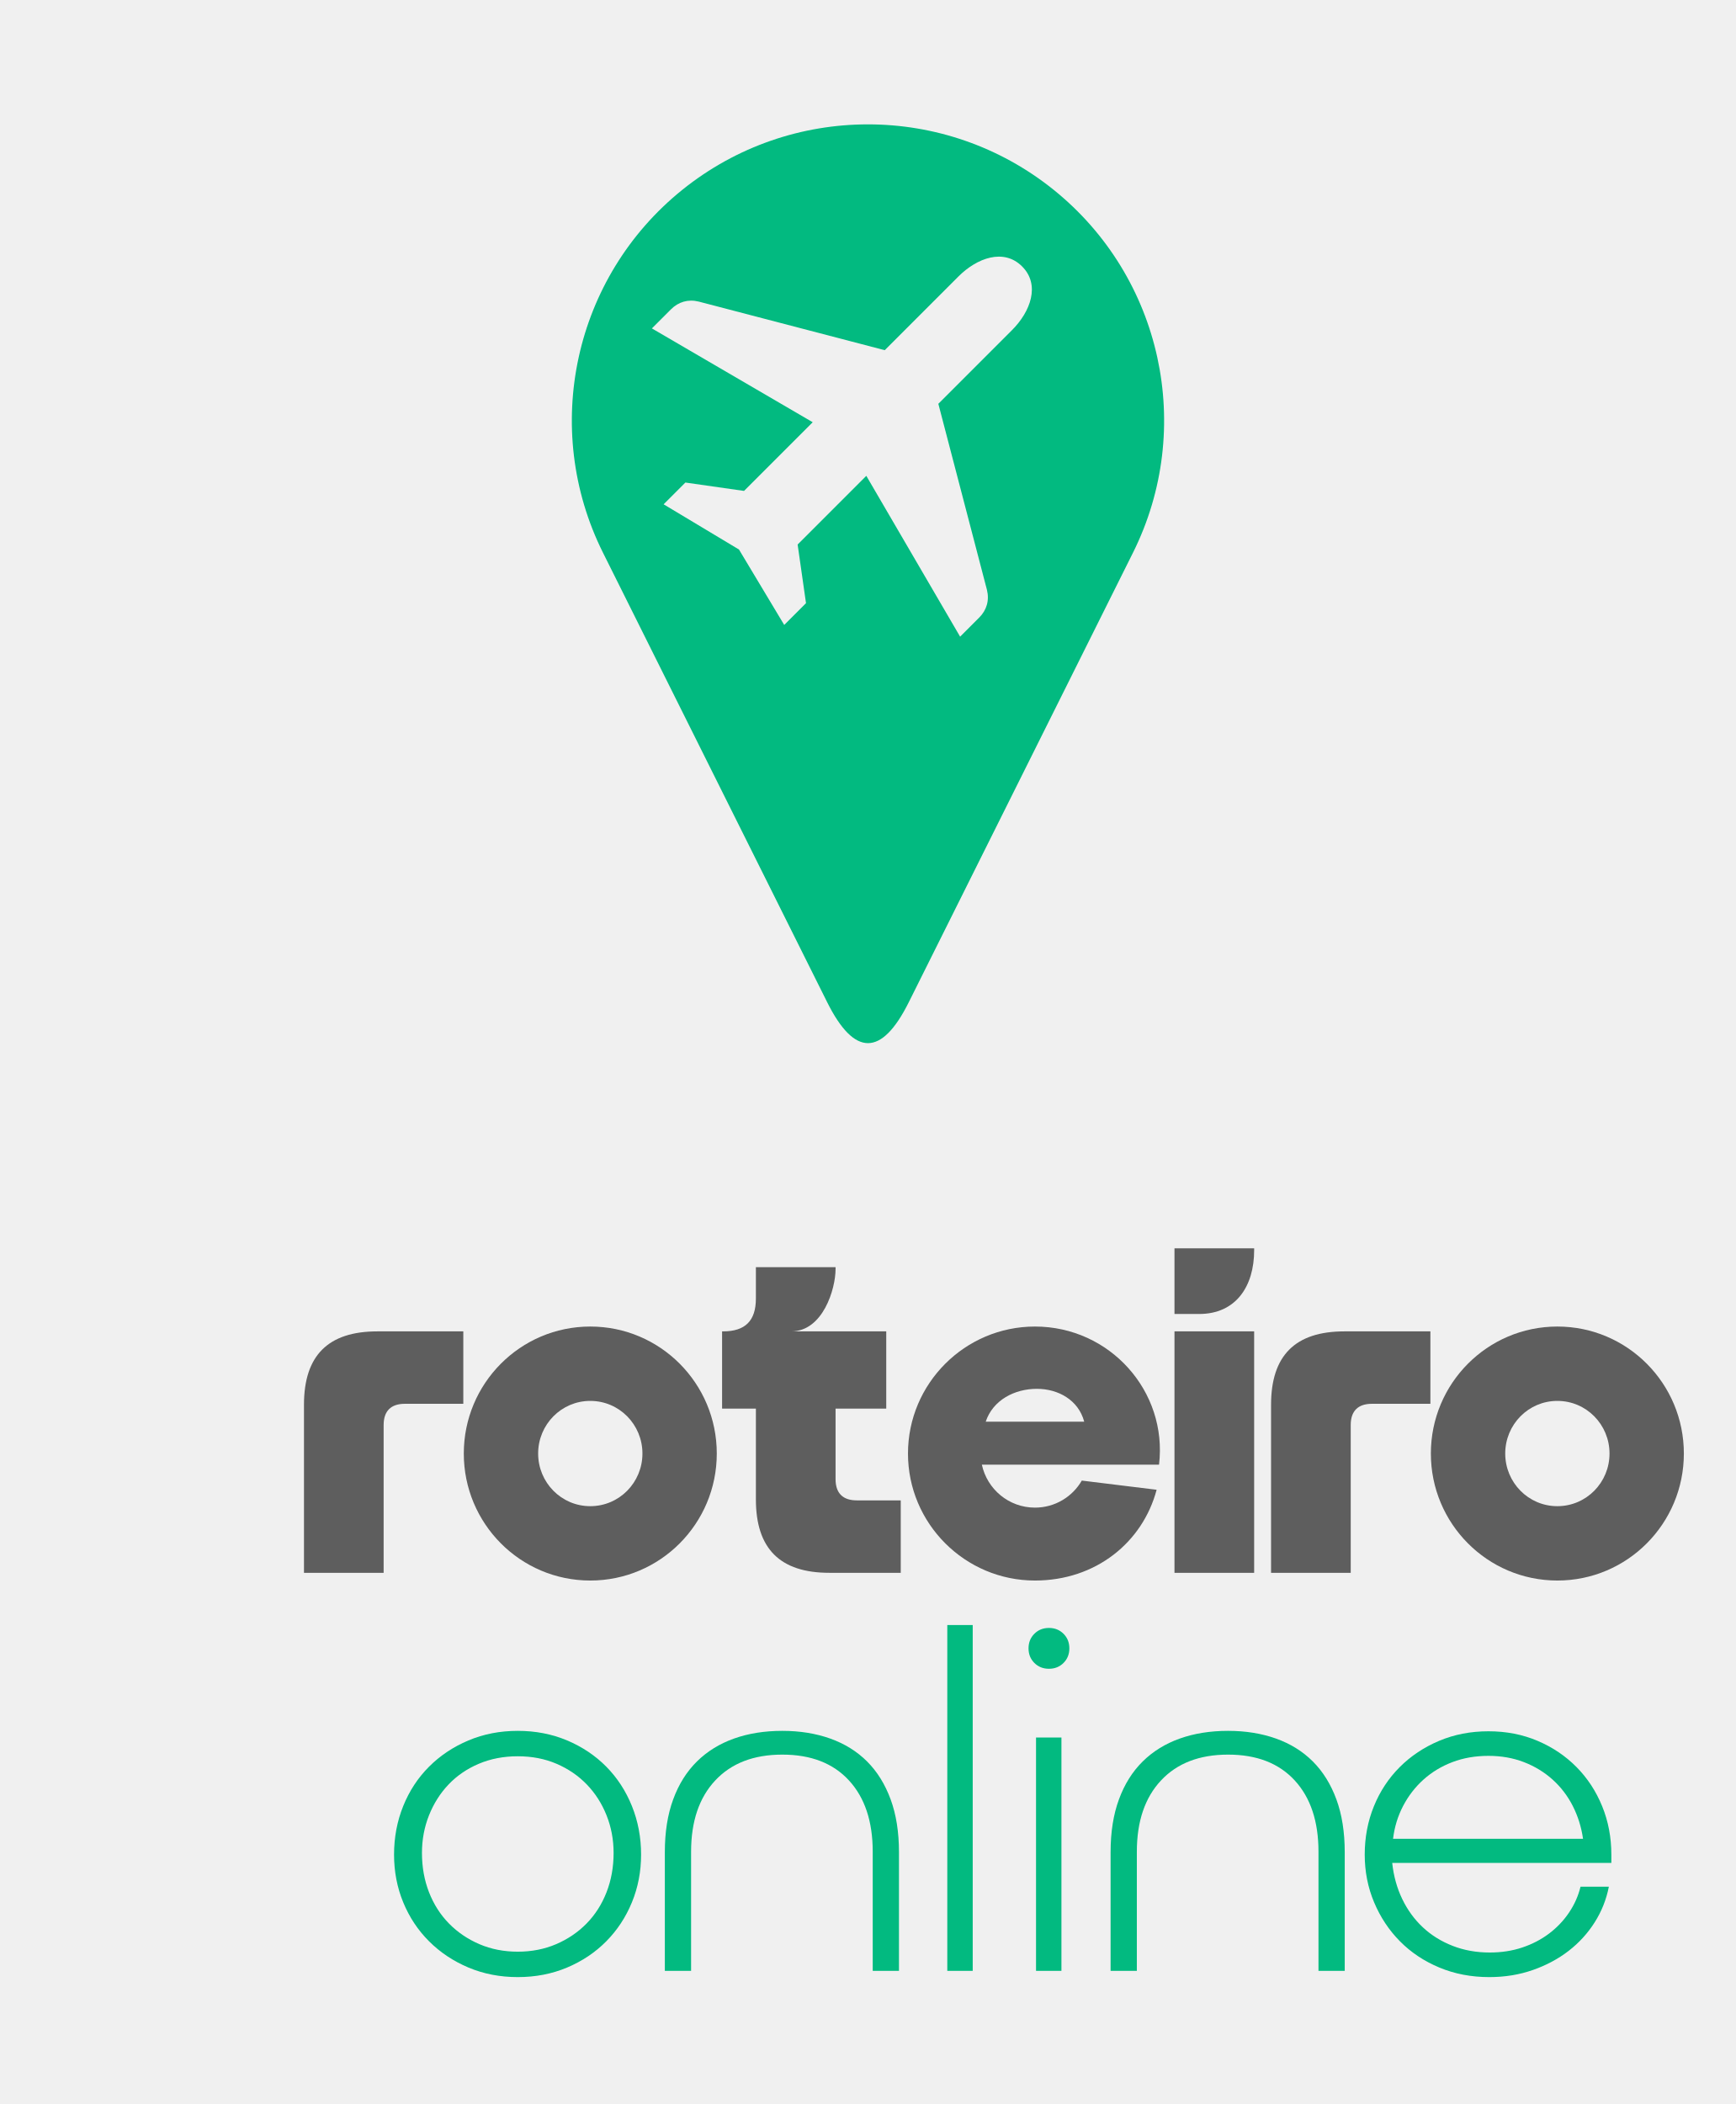
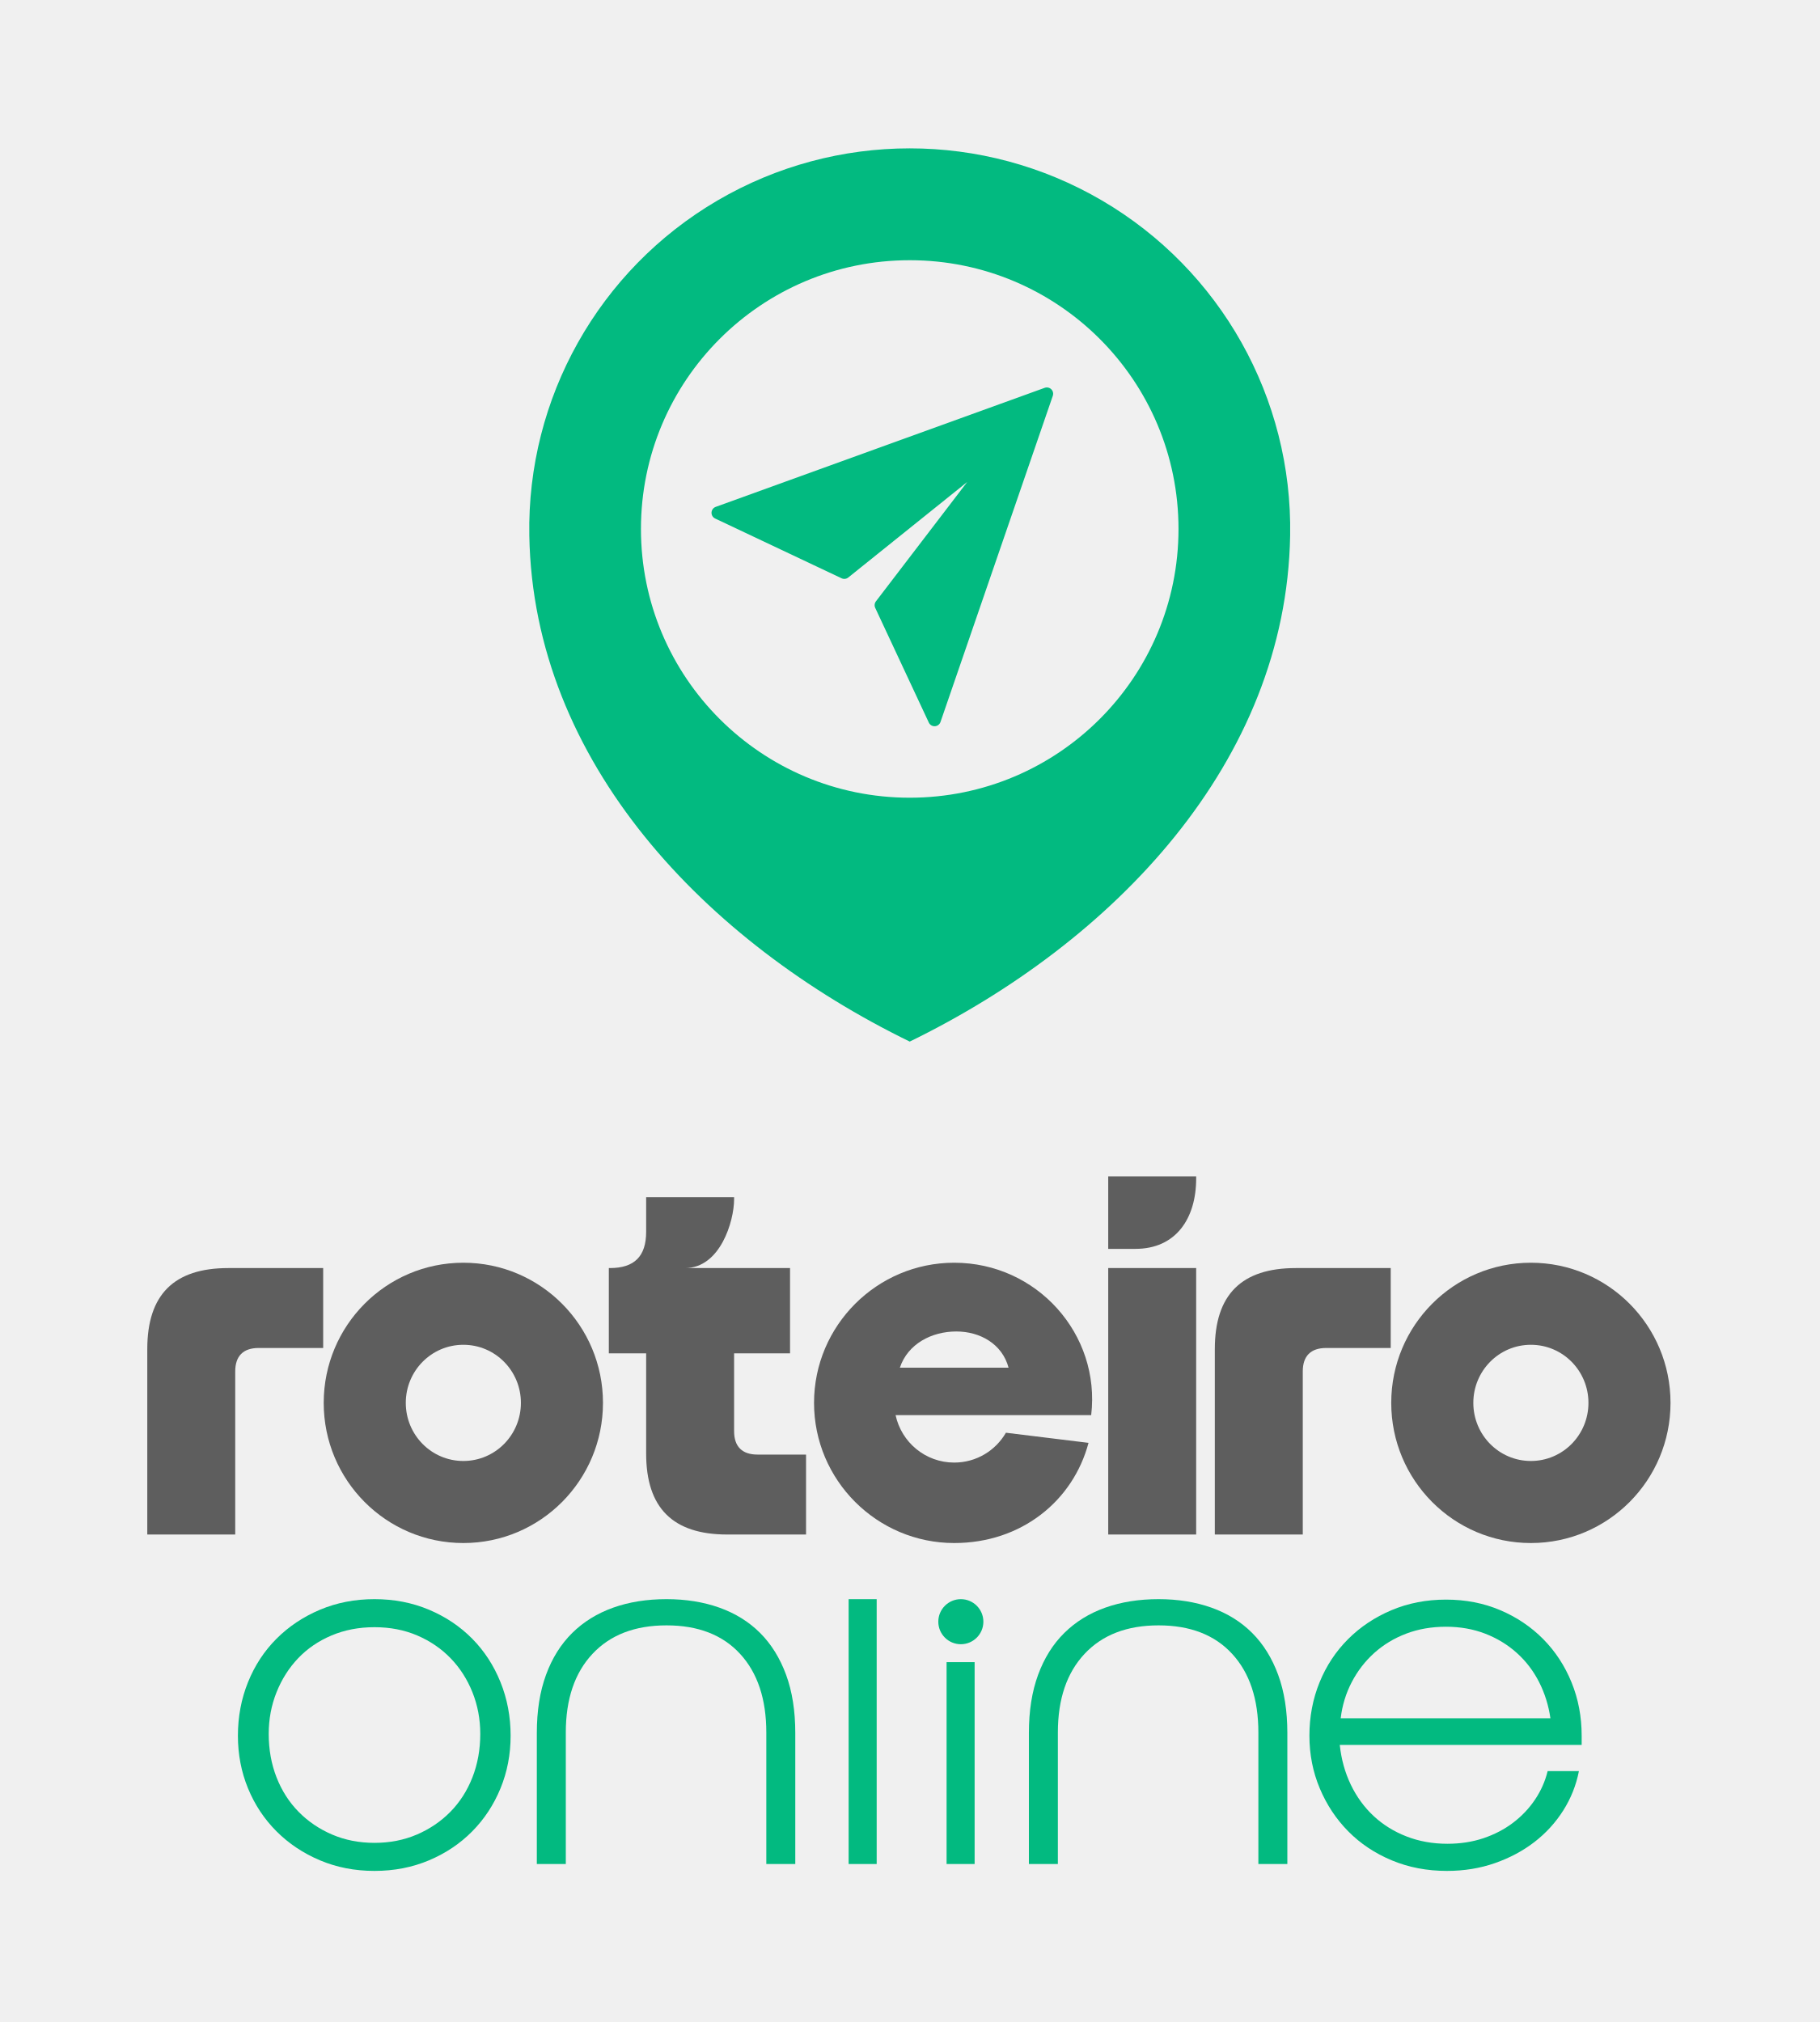
- <svg xmlns="http://www.w3.org/2000/svg" viewBox="0 0 556.8 674.9" width="557" height="675">
-   <g transform="translate(278.40 134.90) scale(1.9)">
-     <defs>
-       <mask id="mverde-cinzav" maskUnits="userSpaceOnUse" x="-60" y="-60" width="120" height="200">
-         <rect x="-60" y="-60" width="120" height="200" fill="#fff" />
-         <g fill="#000">
-           <g transform="translate(0 0) rotate(45) translate(-40.00 -40.00) scale(0.8)">
-             <path d="M50 4 C55.5 4 58 9.5 58 15 L58 37 L93 57.5 C95 58.7 96 60.6 96 62.8 L96 68.5 L58 58.5 L58 79 L68 86.5 L68 93 L50 88.5 L32 93 L32 86.5 L42 79 L42 58.5 L4 68.5 L4 62.8 C4 60.6 5 58.7 7 57.5 L42 37 L42 15 C42 9.5 44.5 4 50 4 Z" />
-           </g>
-         </g>
-       </mask>
-     </defs>
-     <path d="M-44.74 22.32 A50.0 50.0 0 1 1 44.74 22.32 L6.88 98.22 Q0 112.00 -6.88 98.22 Z" fill="#02BA80" mask="url(#mverde-cinzav)" />
+ <svg xmlns="http://www.w3.org/2000/svg" viewBox="0 0 528.6 587.7" width="529" height="588">
+   <g transform="translate(264.32 36.07) scale(0.25361)">
+     <g transform="translate(-540.5)">
+       <path fill-rule="evenodd" fill="#02BA80" d="M976.43 471.61 C971.89 731.57 774.18 937.53 540.50 1051.50 C306.82 937.53 109.11 731.57 104.57 471.61 A436.0 436.0 0 1 1 976.43 471.61Z M232.5 464.0 a308.0 308.0 0 1 0 616.0 0 a308.0 308.0 0 1 0 -616.0 0Z" />
+       <polygon points="697.64,309.03 320.58,445.49 465.53,514.01 648.25,367.28 507.49,551.36 568.93,682.86" fill="#02BA80" stroke="#02BA80" stroke-width="14.44" stroke-linejoin="round" />
+     </g>
  </g>
-   <g fill="#5E5E5E" transform="translate(-135.10 81.30)">
+   <g fill="#5E5E5E" transform="translate(-189.82 22.80)">
    <path d="M 258.117 423.211 L 232.559 423.211 L 232.559 369.309 C 232.559 353.508 240.305 345.766 256.105 345.766 L 283.676 345.766 L 283.676 368.996 L 264.934 368.996 C 260.441 368.996 258.117 371.32 258.117 375.812 Z M 258.117 423.211 " />
    <path d="M 324.41 401.836 C 333.707 401.836 341.141 394.246 341.141 384.949 C 341.141 375.656 333.707 368.066 324.41 368.066 C 315.117 368.066 307.684 375.656 307.684 384.949 C 307.684 394.246 315.117 401.836 324.41 401.836 M 324.41 344.215 C 346.871 344.215 364.992 362.492 364.992 384.949 C 364.992 407.41 346.871 425.688 324.41 425.688 C 301.953 425.688 283.832 407.41 283.832 384.949 C 283.832 362.492 301.953 344.215 324.41 344.215 " />
    <path d="M 377.539 325.164 L 403.098 325.164 L 403.098 325.781 C 403.098 332.133 399.07 345.766 388.848 345.766 L 419.359 345.766 L 419.359 370.547 L 403.098 370.547 L 403.098 393.16 C 403.098 397.652 405.422 399.977 409.91 399.977 L 424.008 399.977 L 424.008 423.211 L 401.082 423.211 C 385.285 423.211 377.539 415.465 377.539 399.668 L 377.539 370.547 L 366.695 370.547 L 366.695 345.766 L 367.008 345.766 C 374.133 345.766 377.539 342.355 377.539 335.23 Z M 377.539 325.164 " />
    <path d="M 482.867 374.727 C 481.008 367.758 474.504 364.195 467.688 364.195 C 460.562 364.195 453.594 367.758 451.27 374.727 Z M 467.066 402.301 C 473.574 402.301 479.148 398.738 482.094 393.625 L 506.102 396.57 C 501.609 413.453 486.582 425.688 467.066 425.688 C 444.609 425.688 426.332 407.41 426.332 384.953 C 426.332 362.492 444.609 344.215 467.066 344.215 C 491.074 344.215 509.664 364.969 506.875 388.516 L 450.031 388.516 C 451.734 396.414 458.703 402.301 467.066 402.301 " />
    <path d="M 511.828 345.766 L 537.387 345.766 L 537.387 423.211 L 511.828 423.211 Z M 519.73 340.188 L 511.828 340.188 L 511.828 319.121 L 537.387 319.121 L 537.387 319.742 C 537.387 331.359 531.5 340.188 519.73 340.188 " />
    <path d="M 568.367 423.211 L 542.809 423.211 L 542.809 369.309 C 542.809 353.508 550.555 345.766 566.352 345.766 L 593.926 345.766 L 593.926 368.996 L 575.18 368.996 C 570.691 368.996 568.367 371.32 568.367 375.812 Z M 568.367 423.211 " />
    <path d="M 634.66 401.836 C 643.953 401.836 651.391 394.246 651.391 384.949 C 651.391 375.656 643.953 368.066 634.66 368.066 C 625.367 368.066 617.934 375.656 617.934 384.949 C 617.934 394.246 625.367 401.836 634.66 401.836 M 634.66 344.215 C 657.121 344.215 675.242 362.492 675.242 384.949 C 675.242 407.41 657.121 425.688 634.66 425.688 C 612.203 425.688 594.078 407.41 594.078 384.949 C 594.078 362.492 612.203 344.215 634.66 344.215 " />
  </g>
-   <g fill="#02BA80" transform="translate(-554.10 208.98)">
+   <g fill="#02BA80" transform="translate(-611.38 118.57)">
    <path d="M 720.148 354.379 C 715.605 354.379 711.438 355.184 707.652 356.785 C 703.867 358.391 700.637 360.594 697.965 363.402 C 695.289 366.207 693.195 369.508 691.68 373.293 C 690.168 377.082 689.41 381.109 689.41 385.387 C 689.41 389.93 690.168 394.141 691.68 398.016 C 693.195 401.891 695.336 405.234 698.098 408.043 C 700.855 410.848 704.113 413.051 707.852 414.656 C 711.594 416.258 715.695 417.062 720.148 417.062 C 724.602 417.062 728.703 416.258 732.445 414.656 C 736.188 413.051 739.438 410.848 742.203 408.043 C 744.961 405.234 747.102 401.891 748.617 398.016 C 750.129 394.141 750.891 389.93 750.891 385.387 C 750.891 381.109 750.129 377.082 748.617 373.293 C 747.102 369.508 744.984 366.207 742.27 363.402 C 739.551 360.594 736.32 358.391 732.578 356.785 C 728.836 355.184 724.695 354.379 720.148 354.379 M 720.148 425.215 C 714.445 425.215 709.168 424.188 704.312 422.141 C 699.453 420.09 695.246 417.285 691.68 413.719 C 688.117 410.16 685.355 405.992 683.395 401.223 C 681.434 396.461 680.457 391.355 680.457 385.922 C 680.457 380.398 681.434 375.211 683.395 370.352 C 685.355 365.496 688.117 361.285 691.68 357.723 C 695.246 354.16 699.453 351.352 704.312 349.301 C 709.168 347.254 714.445 346.227 720.148 346.227 C 725.852 346.227 731.129 347.254 735.988 349.301 C 740.844 351.352 745.031 354.16 748.551 357.723 C 752.07 361.285 754.809 365.496 756.77 370.352 C 758.727 375.211 759.711 380.398 759.711 385.922 C 759.711 391.355 758.727 396.461 756.77 401.223 C 754.809 405.992 752.07 410.16 748.551 413.719 C 745.031 417.285 740.844 420.09 735.988 422.141 C 731.129 424.188 725.852 425.215 720.148 425.215 " />
    <path d="M 775.75 423.211 L 767.328 423.211 L 767.328 385.117 C 767.328 378.703 768.219 373.07 770.004 368.215 C 771.781 363.359 774.324 359.305 777.621 356.051 C 780.914 352.801 784.883 350.352 789.516 348.699 C 794.145 347.051 799.316 346.227 805.02 346.227 C 810.633 346.227 815.754 347.051 820.391 348.699 C 825.02 350.352 828.965 352.801 832.219 356.051 C 835.469 359.305 837.984 363.359 839.77 368.215 C 841.551 373.07 842.441 378.703 842.441 385.117 L 842.441 423.211 L 834.02 423.211 L 834.02 384.988 C 834.02 375.277 831.48 367.656 826.402 362.133 C 821.324 356.609 814.195 353.848 805.02 353.848 C 795.84 353.848 788.668 356.609 783.5 362.133 C 778.332 367.656 775.75 375.277 775.75 384.988 Z M 775.75 423.211 " />
-     <path d="M 866.098 423.211 L 857.945 423.211 L 857.945 312.281 L 866.098 312.281 Z M 866.098 423.211 " />
-     <path d="M 886.41 348.367 L 894.562 348.367 L 894.562 423.211 L 886.41 423.211 Z M 884.004 319.766 C 884.004 317.895 884.629 316.336 885.875 315.086 C 887.121 313.84 888.684 313.215 890.555 313.215 C 892.426 313.215 893.98 313.84 895.23 315.086 C 896.48 316.336 897.102 317.895 897.102 319.766 C 897.102 321.637 896.48 323.195 895.23 324.441 C 893.98 325.691 892.426 326.312 890.555 326.312 C 888.684 326.312 887.121 325.691 885.875 324.441 C 884.629 323.195 884.004 321.637 884.004 319.766 " />
+     <path d="M866.098 423.211 L857.945 423.211 L857.945 346.23 L866.098 346.23 Z" />
+     <path d="M886.41 364.528 L894.562 364.528 L894.562 423.211 L886.41 423.211 Z M884.006 352.779 a6.549 6.549 0 1 0 13.098 0 a6.549 6.549 0 1 0 -13.098 0Z" />
    <path d="M 918.754 423.211 L 910.332 423.211 L 910.332 385.117 C 910.332 378.703 911.223 373.07 913.008 368.215 C 914.789 363.359 917.328 359.305 920.625 356.051 C 923.918 352.801 927.887 350.352 932.52 348.699 C 937.152 347.051 942.32 346.227 948.023 346.227 C 953.637 346.227 958.758 347.051 963.395 348.699 C 968.023 350.352 971.969 352.801 975.223 356.051 C 978.473 359.305 980.988 363.359 982.773 368.215 C 984.555 373.07 985.445 378.703 985.445 385.117 L 985.445 423.211 L 977.023 423.211 L 977.023 384.988 C 977.023 375.277 974.484 367.656 969.406 362.133 C 964.328 356.609 957.199 353.848 948.023 353.848 C 938.844 353.848 931.672 356.609 926.508 362.133 C 921.336 367.656 918.754 375.277 918.754 384.988 Z M 918.754 423.211 " />
    <path d="M 1061.895 380.844 C 1061.359 377.102 1060.266 373.605 1058.617 370.352 C 1056.969 367.102 1054.809 364.27 1052.137 361.863 C 1049.461 359.461 1046.391 357.59 1042.914 356.25 C 1039.441 354.914 1035.652 354.246 1031.555 354.246 C 1027.367 354.246 1023.512 354.914 1019.992 356.25 C 1016.473 357.59 1013.379 359.461 1010.703 361.863 C 1008.031 364.27 1005.848 367.102 1004.156 370.352 C 1002.461 373.605 1001.395 377.102 1000.949 380.844 Z M 1000.68 388.594 C 1001.125 392.785 1002.195 396.637 1003.887 400.156 C 1005.578 403.676 1007.785 406.703 1010.504 409.242 C 1013.219 411.785 1016.406 413.766 1020.062 415.191 C 1023.711 416.617 1027.676 417.328 1031.957 417.328 C 1035.699 417.328 1039.172 416.797 1042.379 415.727 C 1045.586 414.656 1048.461 413.164 1051 411.25 C 1053.539 409.332 1055.676 407.086 1057.414 404.5 C 1059.152 401.918 1060.375 399.152 1061.09 396.215 L 1070.18 396.215 C 1069.375 400.312 1067.863 404.121 1065.633 407.641 C 1063.406 411.16 1060.621 414.211 1057.281 416.797 C 1053.941 419.379 1050.109 421.43 1045.789 422.941 C 1041.465 424.457 1036.812 425.215 1031.82 425.215 C 1026.027 425.215 1020.684 424.188 1015.785 422.141 C 1010.883 420.094 1006.672 417.285 1003.152 413.719 C 999.633 410.16 996.871 405.992 994.867 401.223 C 992.863 396.461 991.859 391.355 991.859 385.922 C 991.859 380.398 992.84 375.23 994.801 370.418 C 996.758 365.605 999.523 361.422 1003.086 357.855 C 1006.648 354.293 1010.859 351.484 1015.715 349.434 C 1020.57 347.387 1025.852 346.363 1031.555 346.363 C 1037.254 346.363 1042.512 347.387 1047.324 349.434 C 1052.137 351.484 1056.301 354.293 1059.82 357.855 C 1063.34 361.422 1066.078 365.605 1068.039 370.418 C 1070 375.23 1070.98 380.398 1070.98 385.922 L 1070.98 388.594 Z M 1000.68 388.594 " />
  </g>
</svg>
